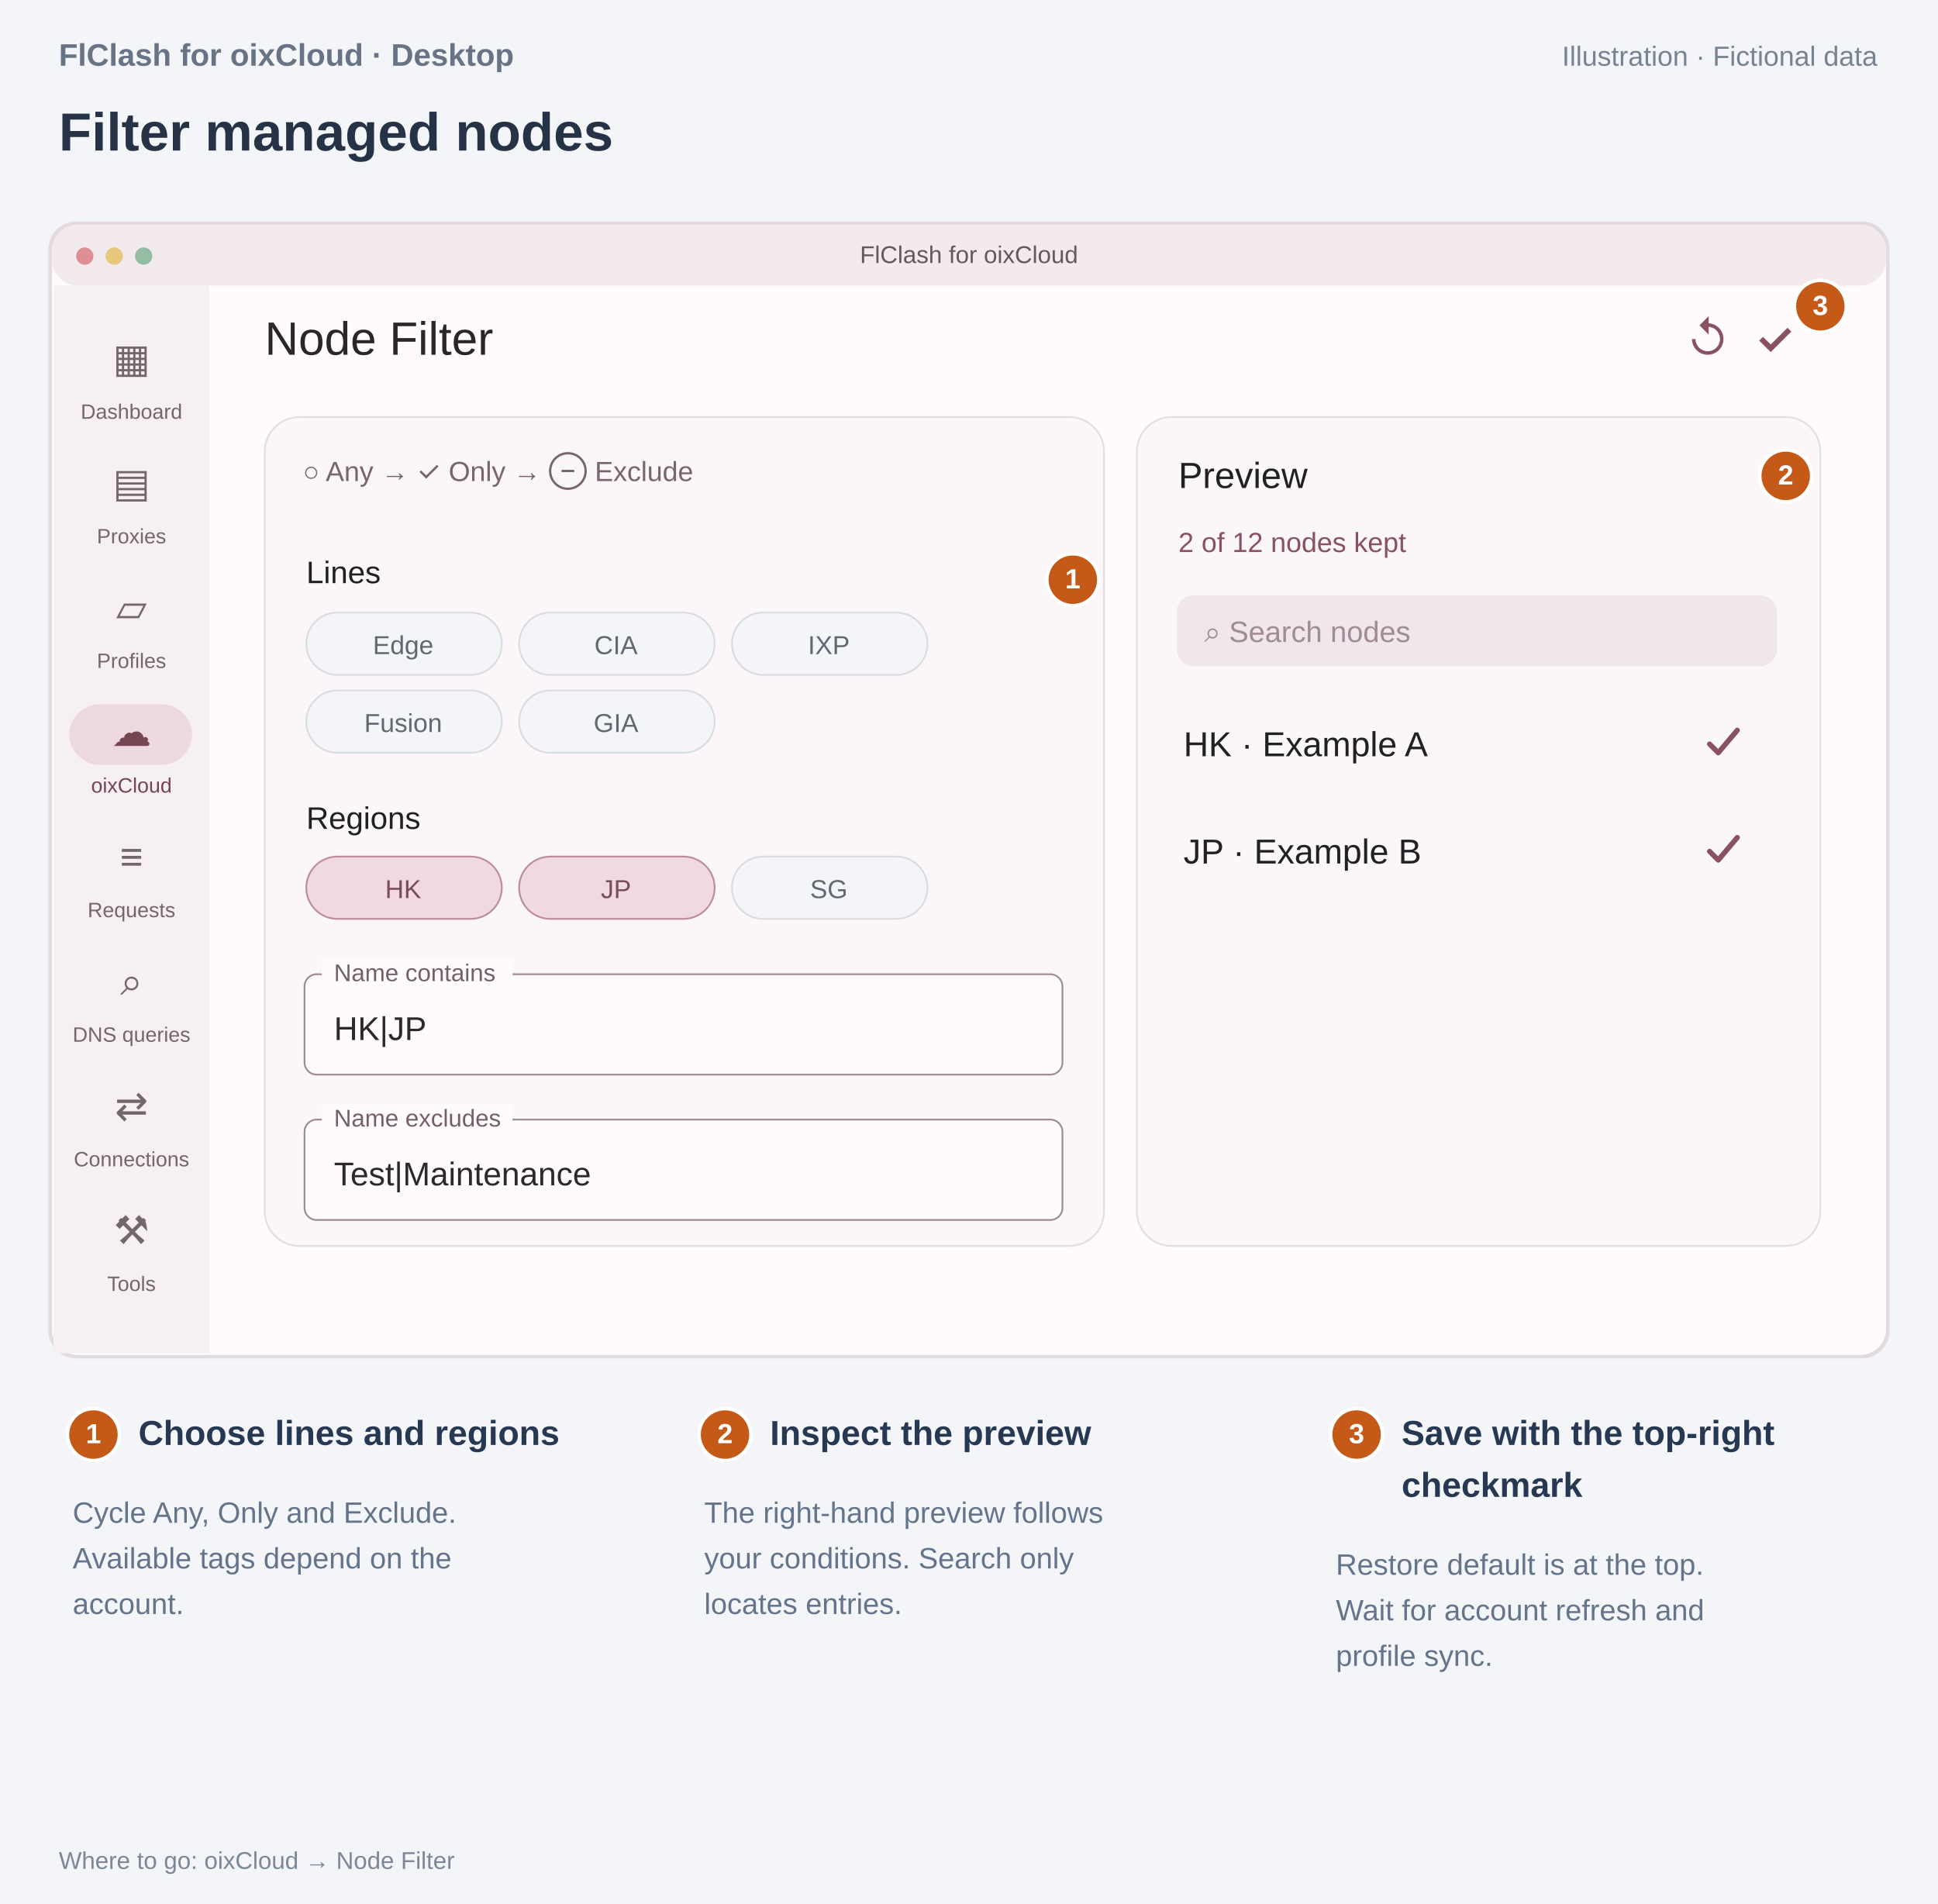
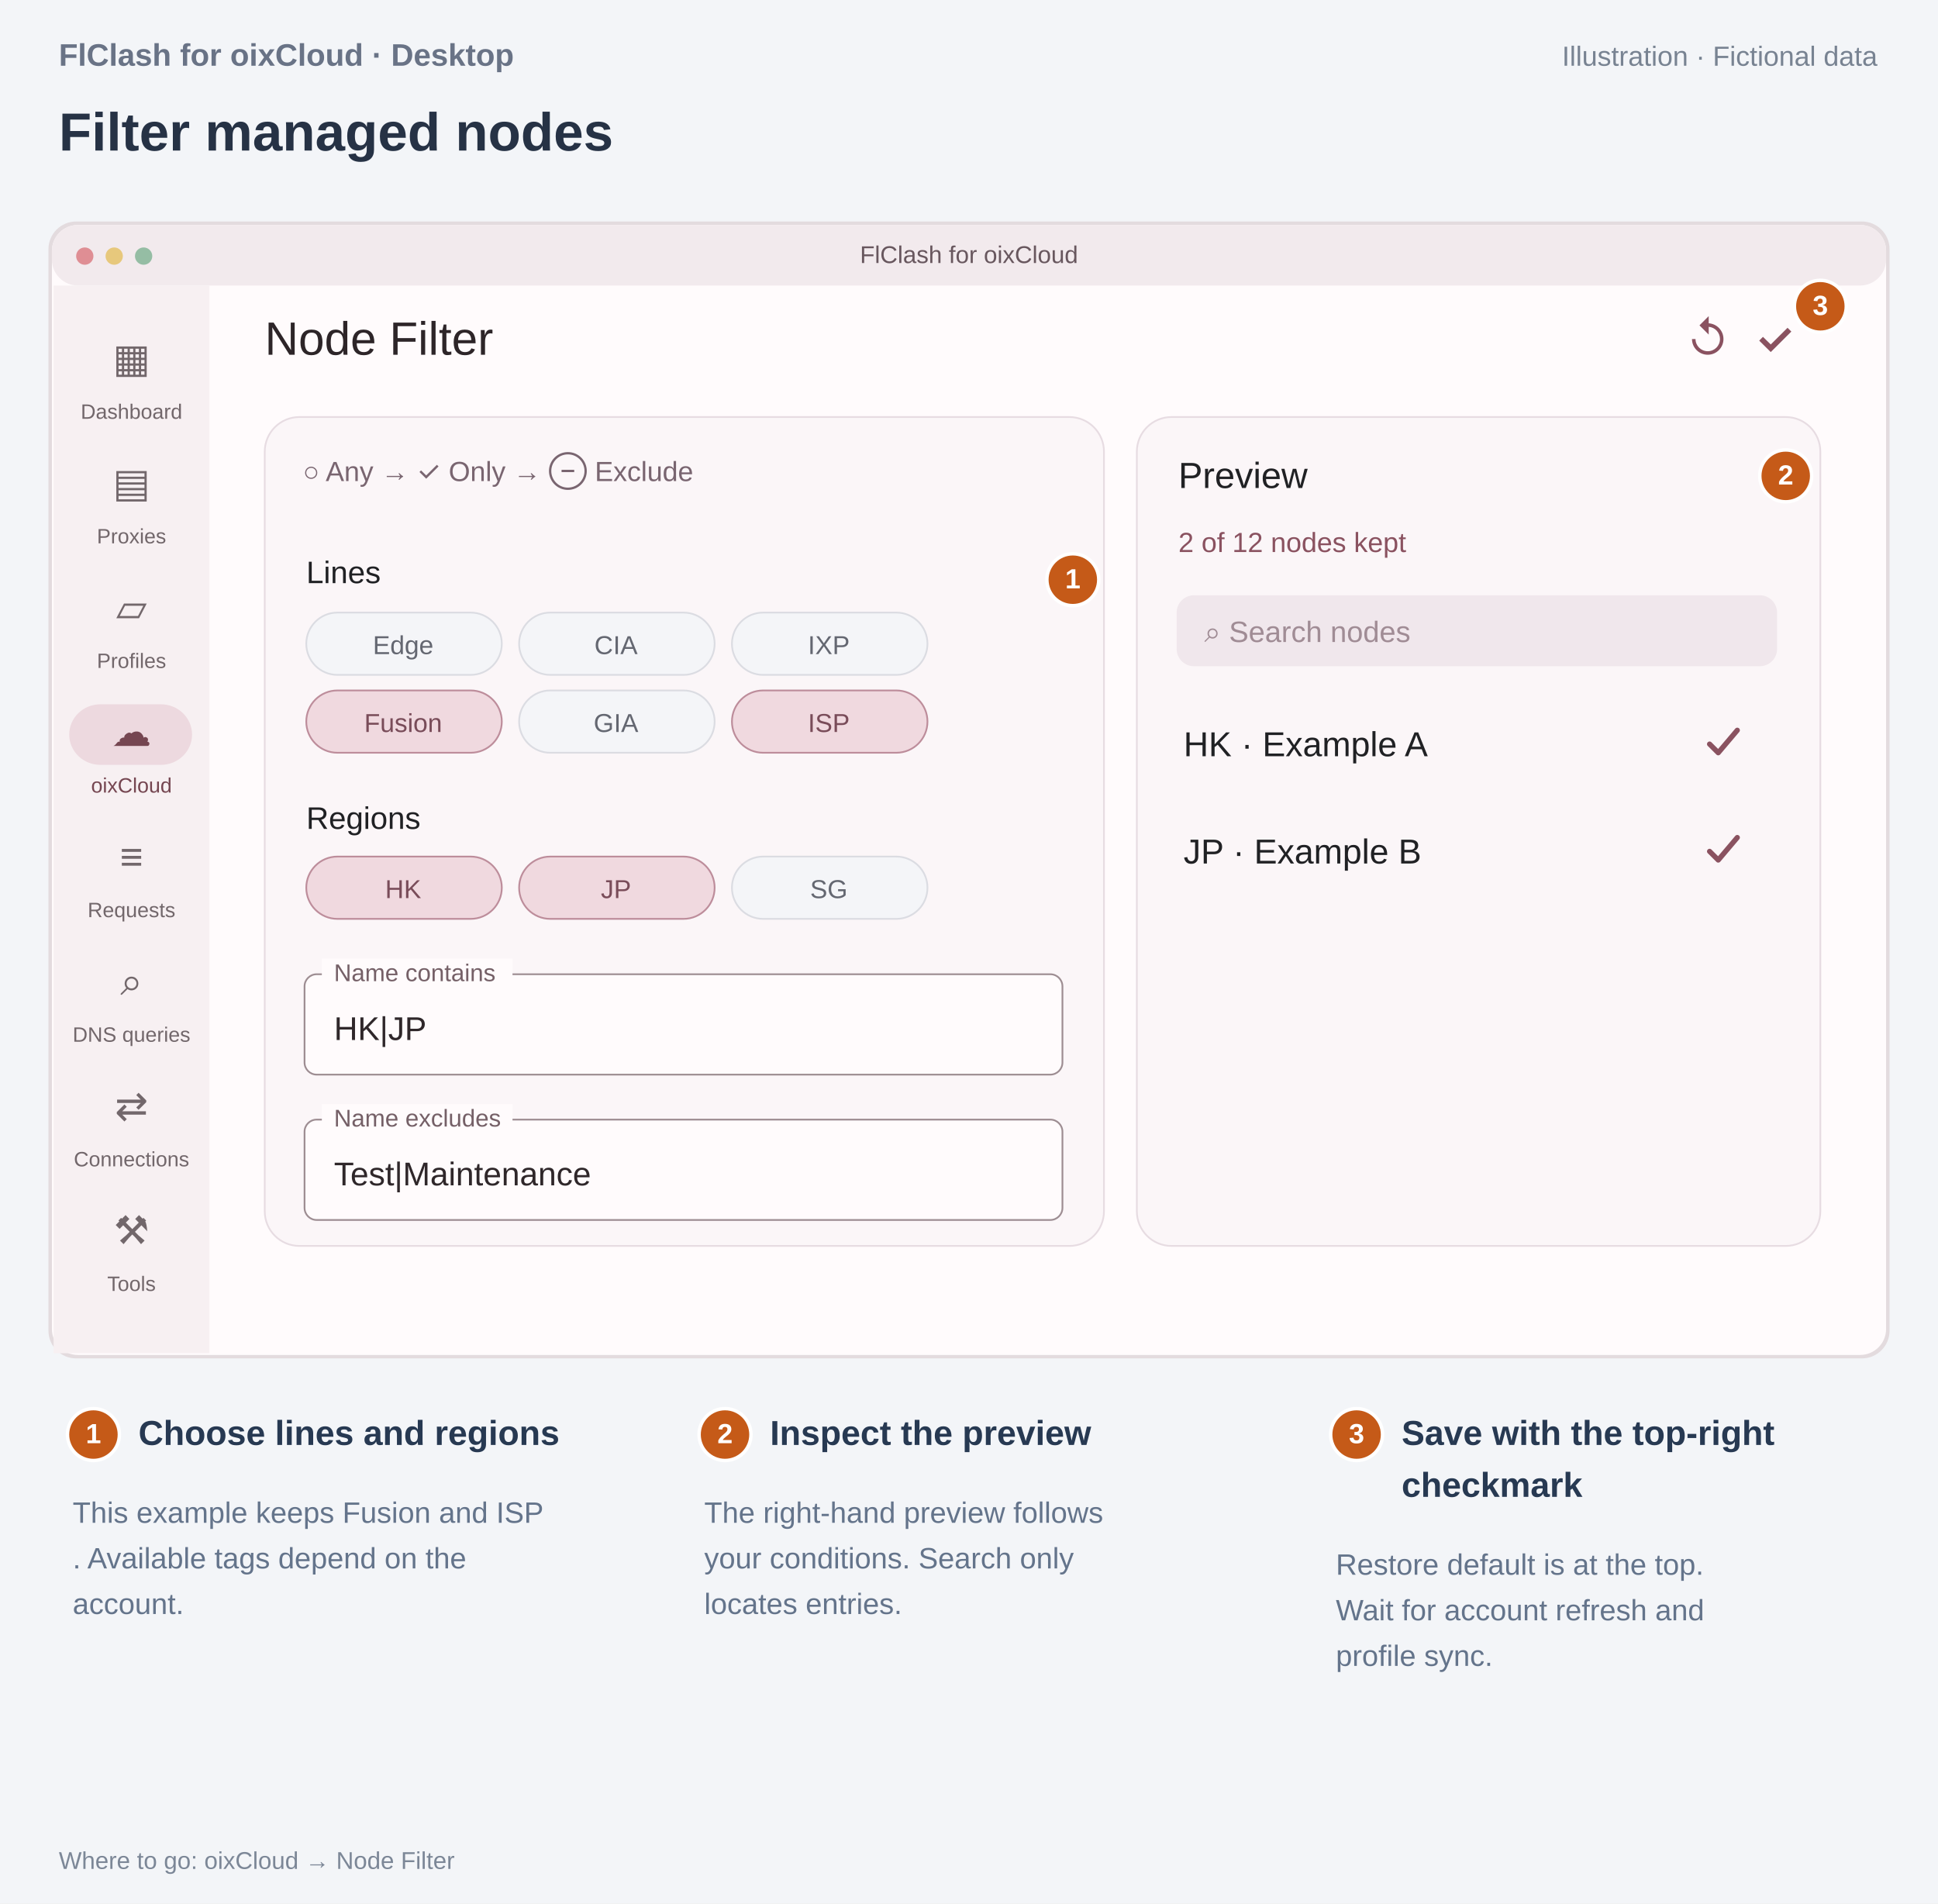
<svg xmlns="http://www.w3.org/2000/svg" width="1120" height="1100" viewBox="0 0 1120 1100" role="img" aria-labelledby="title desc">
  <g font-family="-apple-system,BlinkMacSystemFont,'PingFang SC','Segoe UI',Arial,sans-serif">
    <rect x="0" y="0" width="1120" height="1100" rx="0" fill="#f3f5f8" stroke="none" />
    <text x="34" y="38" font-size="18" fill="#697386" font-weight="600" text-anchor="start">FlClash for oixCloud · Desktop</text>
    <text x="1085" y="38" font-size="16" fill="#788392" font-weight="500" text-anchor="end">Illustration · Fictional data</text>
    <text x="34" y="87" font-size="31" fill="#263245" font-weight="700" text-anchor="start">Filter managed nodes</text>
    <rect x="28" y="128" width="1064" height="657" rx="16" fill="#e3dbde" stroke="none" />
    <rect x="30" y="130" width="1060" height="653" rx="15" fill="#fffbfc" stroke="none" />
    <rect x="30" y="130" width="1060" height="35" rx="15" fill="#f2eaed" stroke="none" />
    <circle cx="49" cy="148" r="5" fill="#df8e94" stroke="none" stroke-width="1" />
    <circle cx="66" cy="148" r="5" fill="#e7c87c" stroke="none" stroke-width="1" />
    <circle cx="83" cy="148" r="5" fill="#95bda4" stroke="none" stroke-width="1" />
    <text x="560" y="152" font-size="14" fill="#68575e" font-weight="500" text-anchor="middle">FlClash for oixCloud</text>
    <rect x="31" y="165" width="90" height="617" rx="0" fill="#f7f0f2" stroke="none" />
    <text x="76" y="215" font-size="23" fill="#72676b" font-weight="500" text-anchor="middle">▦</text>
    <text x="76" y="242" font-size="12" fill="#72676b" font-weight="500" text-anchor="middle">Dashboard</text>
    <text x="76" y="287" font-size="23" fill="#72676b" font-weight="500" text-anchor="middle">▤</text>
    <text x="76" y="314" font-size="12" fill="#72676b" font-weight="500" text-anchor="middle">Proxies</text>
    <text x="76" y="359" font-size="23" fill="#72676b" font-weight="500" text-anchor="middle">▱</text>
    <text x="76" y="386" font-size="12" fill="#72676b" font-weight="500" text-anchor="middle">Profiles</text>
    <rect x="40" y="407" width="71" height="35" rx="18" fill="#edd9df" stroke="none" />
    <text x="76" y="431" font-size="23" fill="#754651" font-weight="500" text-anchor="middle">☁</text>
    <text x="76" y="458" font-size="12" fill="#754651" font-weight="500" text-anchor="middle">oixCloud</text>
    <text x="76" y="503" font-size="23" fill="#72676b" font-weight="500" text-anchor="middle">≡</text>
    <text x="76" y="530" font-size="12" fill="#72676b" font-weight="500" text-anchor="middle">Requests</text>
    <text x="76" y="575" font-size="23" fill="#72676b" font-weight="500" text-anchor="middle">⌕</text>
    <text x="76" y="602" font-size="12" fill="#72676b" font-weight="500" text-anchor="middle">DNS queries</text>
    <text x="76" y="647" font-size="23" fill="#72676b" font-weight="500" text-anchor="middle">⇄</text>
    <text x="76" y="674" font-size="12" fill="#72676b" font-weight="500" text-anchor="middle">Connections</text>
    <text x="76" y="719" font-size="23" fill="#72676b" font-weight="500" text-anchor="middle">⚒</text>
    <text x="76" y="746" font-size="12" fill="#72676b" font-weight="500" text-anchor="middle">Tools</text>
    <text x="153" y="205" font-size="27" fill="#2d2528" font-weight="500" text-anchor="start">Node Filter</text>
    <text x="975" y="205" font-size="25" fill="#8a5260" font-weight="400" text-anchor="start">↺</text>
    <text x="1037" y="205" font-size="26" fill="#8a5260" font-weight="600" text-anchor="end">✓</text>
    <circle cx="1052" cy="177" r="15" fill="#c55a18" stroke="#fff" stroke-width="2" />
    <text x="1052" y="182" font-size="16" fill="#fff" font-weight="700" text-anchor="middle">3</text>
    <rect x="153" y="241" width="485" height="479" rx="20" fill="#fbf6f8" stroke="#e7dce2" />
    <rect x="657" y="241" width="395" height="479" rx="20" fill="#fbf6f8" stroke="#e7dce2" />
    <text x="175" y="278" font-size="16" fill="#796570" font-weight="400" text-anchor="start">○ Any → ✓ Only → ⊖ Exclude</text>
    <text x="177" y="337" font-size="18" fill="#202124" font-weight="400" text-anchor="start">Lines</text>
    <rect x="177" y="354" width="113" height="36" rx="18" fill="#f4f5f8" stroke="#dbdce2" />
    <text x="233" y="378" font-size="15" fill="#646771" font-weight="500" text-anchor="middle">Edge</text>
    <rect x="300" y="354" width="113" height="36" rx="18" fill="#f4f5f8" stroke="#dbdce2" />
    <text x="356" y="378" font-size="15" fill="#646771" font-weight="500" text-anchor="middle">CIA</text>
    <rect x="423" y="354" width="113" height="36" rx="18" fill="#f4f5f8" stroke="#dbdce2" />
    <text x="479" y="378" font-size="15" fill="#646771" font-weight="500" text-anchor="middle">IXP</text>
-     <rect x="177" y="399" width="113" height="36" rx="18" fill="#f4f5f8" stroke="#dbdce2" />
-     <text x="233" y="423" font-size="15" fill="#646771" font-weight="500" text-anchor="middle">Fusion</text>
+     <rect x="177" y="399" width="113" height="36" rx="18" fill="#f0d9df" stroke="#bd8d9b" />
+     <text x="233" y="423" font-size="15" fill="#794c59" font-weight="500" text-anchor="middle">Fusion</text>
    <rect x="300" y="399" width="113" height="36" rx="18" fill="#f4f5f8" stroke="#dbdce2" />
    <text x="356" y="423" font-size="15" fill="#646771" font-weight="500" text-anchor="middle">GIA</text>
+     <rect x="423" y="399" width="113" height="36" rx="18" fill="#f0d9df" stroke="#bd8d9b" />
+     <text x="479" y="423" font-size="15" fill="#794c59" font-weight="500" text-anchor="middle">ISP</text>
    <circle cx="620" cy="335" r="15" fill="#c55a18" stroke="#fff" stroke-width="2" />
    <text x="620" y="340" font-size="16" fill="#fff" font-weight="700" text-anchor="middle">1</text>
    <text x="177" y="479" font-size="18" fill="#202124" font-weight="400" text-anchor="start">Regions</text>
    <rect x="177" y="495" width="113" height="36" rx="18" fill="#f0d9df" stroke="#bd8d9b" />
    <text x="233" y="519" font-size="15" fill="#794c59" font-weight="500" text-anchor="middle">HK</text>
    <rect x="300" y="495" width="113" height="36" rx="18" fill="#f0d9df" stroke="#bd8d9b" />
    <text x="356" y="519" font-size="15" fill="#794c59" font-weight="500" text-anchor="middle">JP</text>
    <rect x="423" y="495" width="113" height="36" rx="18" fill="#f4f5f8" stroke="#dbdce2" />
    <text x="479" y="519" font-size="15" fill="#646771" font-weight="500" text-anchor="middle">SG</text>
    <rect x="176" y="563" width="438" height="58" rx="7" fill="#fffbfc" stroke="#9d8d92" />
    <rect x="186" y="554" width="110.18" height="18" rx="0" fill="#fffbfc" stroke="none" />
    <text x="193" y="567" font-size="14" fill="#756067" font-weight="400" text-anchor="start">Name contains</text>
    <text x="193" y="601" font-size="19" fill="#2f272a" font-weight="400" text-anchor="start">HK|JP</text>
    <rect x="176" y="647" width="438" height="58" rx="7" fill="#fffbfc" stroke="#9d8d92" />
    <rect x="186" y="638" width="110.18" height="18" rx="0" fill="#fffbfc" stroke="none" />
    <text x="193" y="651" font-size="14" fill="#756067" font-weight="400" text-anchor="start">Name excludes</text>
    <text x="193" y="685" font-size="19" fill="#2f272a" font-weight="400" text-anchor="start">Test|Maintenance</text>
    <text x="681" y="282" font-size="21" fill="#202124" font-weight="400" text-anchor="start">Preview</text>
    <text x="681" y="319" font-size="16" fill="#8a5260" font-weight="400" text-anchor="start">2 of 12 nodes kept</text>
    <circle cx="1032" cy="275" r="15" fill="#c55a18" stroke="#fff" stroke-width="2" />
    <text x="1032" y="280" font-size="16" fill="#fff" font-weight="700" text-anchor="middle">2</text>
    <rect x="680" y="344" width="347" height="41" rx="10" fill="#f0e7ec" stroke="none" />
    <text x="696" y="371" font-size="17" fill="#a08c95" font-weight="400" text-anchor="start">⌕ Search nodes</text>
    <text x="684" y="437" font-size="20" fill="#202124" font-weight="400" text-anchor="start">HK · Example A</text>
    <path d="M988 430l5 5 11-13" fill="none" stroke="#8a5260" stroke-width="3" stroke-linecap="round" stroke-linejoin="round" />
    <text x="684" y="499" font-size="20" fill="#202124" font-weight="400" text-anchor="start">JP · Example B</text>
    <path d="M988 492l5 5 11-13" fill="none" stroke="#8a5260" stroke-width="3" stroke-linecap="round" stroke-linejoin="round" />
    <circle cx="54" cy="829" r="15" fill="#c55a18" stroke="#fff" stroke-width="2" />
    <text x="54" y="834" font-size="16" fill="#fff" font-weight="700" text-anchor="middle">1</text>
    <text x="80" y="835" font-size="20" fill="#273952" font-weight="600" text-anchor="start">Choose lines and regions</text>
-     <text x="42" y="880" font-size="17" fill="#64748b" font-weight="400" text-anchor="start">Cycle Any, Only and Exclude.</text>
-     <text x="42" y="906.35" font-size="17" fill="#64748b" font-weight="400" text-anchor="start">Available tags depend on the</text>
+     <text x="42" y="880" font-size="17" fill="#64748b" font-weight="400" text-anchor="start">This example keeps Fusion and ISP</text>
+     <text x="42" y="906.35" font-size="17" fill="#64748b" font-weight="400" text-anchor="start">. Available tags depend on the</text>
    <text x="42" y="932.7" font-size="17" fill="#64748b" font-weight="400" text-anchor="start">account.</text>
    <circle cx="419" cy="829" r="15" fill="#c55a18" stroke="#fff" stroke-width="2" />
    <text x="419" y="834" font-size="16" fill="#fff" font-weight="700" text-anchor="middle">2</text>
    <text x="445" y="835" font-size="20" fill="#273952" font-weight="600" text-anchor="start">Inspect the preview</text>
    <text x="407" y="880" font-size="17" fill="#64748b" font-weight="400" text-anchor="start">The right-hand preview follows</text>
    <text x="407" y="906.35" font-size="17" fill="#64748b" font-weight="400" text-anchor="start">your conditions. Search only</text>
    <text x="407" y="932.7" font-size="17" fill="#64748b" font-weight="400" text-anchor="start">locates entries.</text>
    <circle cx="784" cy="829" r="15" fill="#c55a18" stroke="#fff" stroke-width="2" />
    <text x="784" y="834" font-size="16" fill="#fff" font-weight="700" text-anchor="middle">3</text>
    <text x="810" y="835" font-size="20" fill="#273952" font-weight="600" text-anchor="start">Save with the top-right</text>
    <text x="810" y="865" font-size="20" fill="#273952" font-weight="600" text-anchor="start">checkmark</text>
    <text x="772" y="910" font-size="17" fill="#64748b" font-weight="400" text-anchor="start">Restore default is at the top.</text>
    <text x="772" y="936.35" font-size="17" fill="#64748b" font-weight="400" text-anchor="start">Wait for account refresh and</text>
    <text x="772" y="962.7" font-size="17" fill="#64748b" font-weight="400" text-anchor="start">profile sync.</text>
    <text x="34" y="1080" font-size="14" fill="#7c8797" font-weight="400" text-anchor="start">Where to go: oixCloud → Node Filter</text>
  </g>
</svg>
